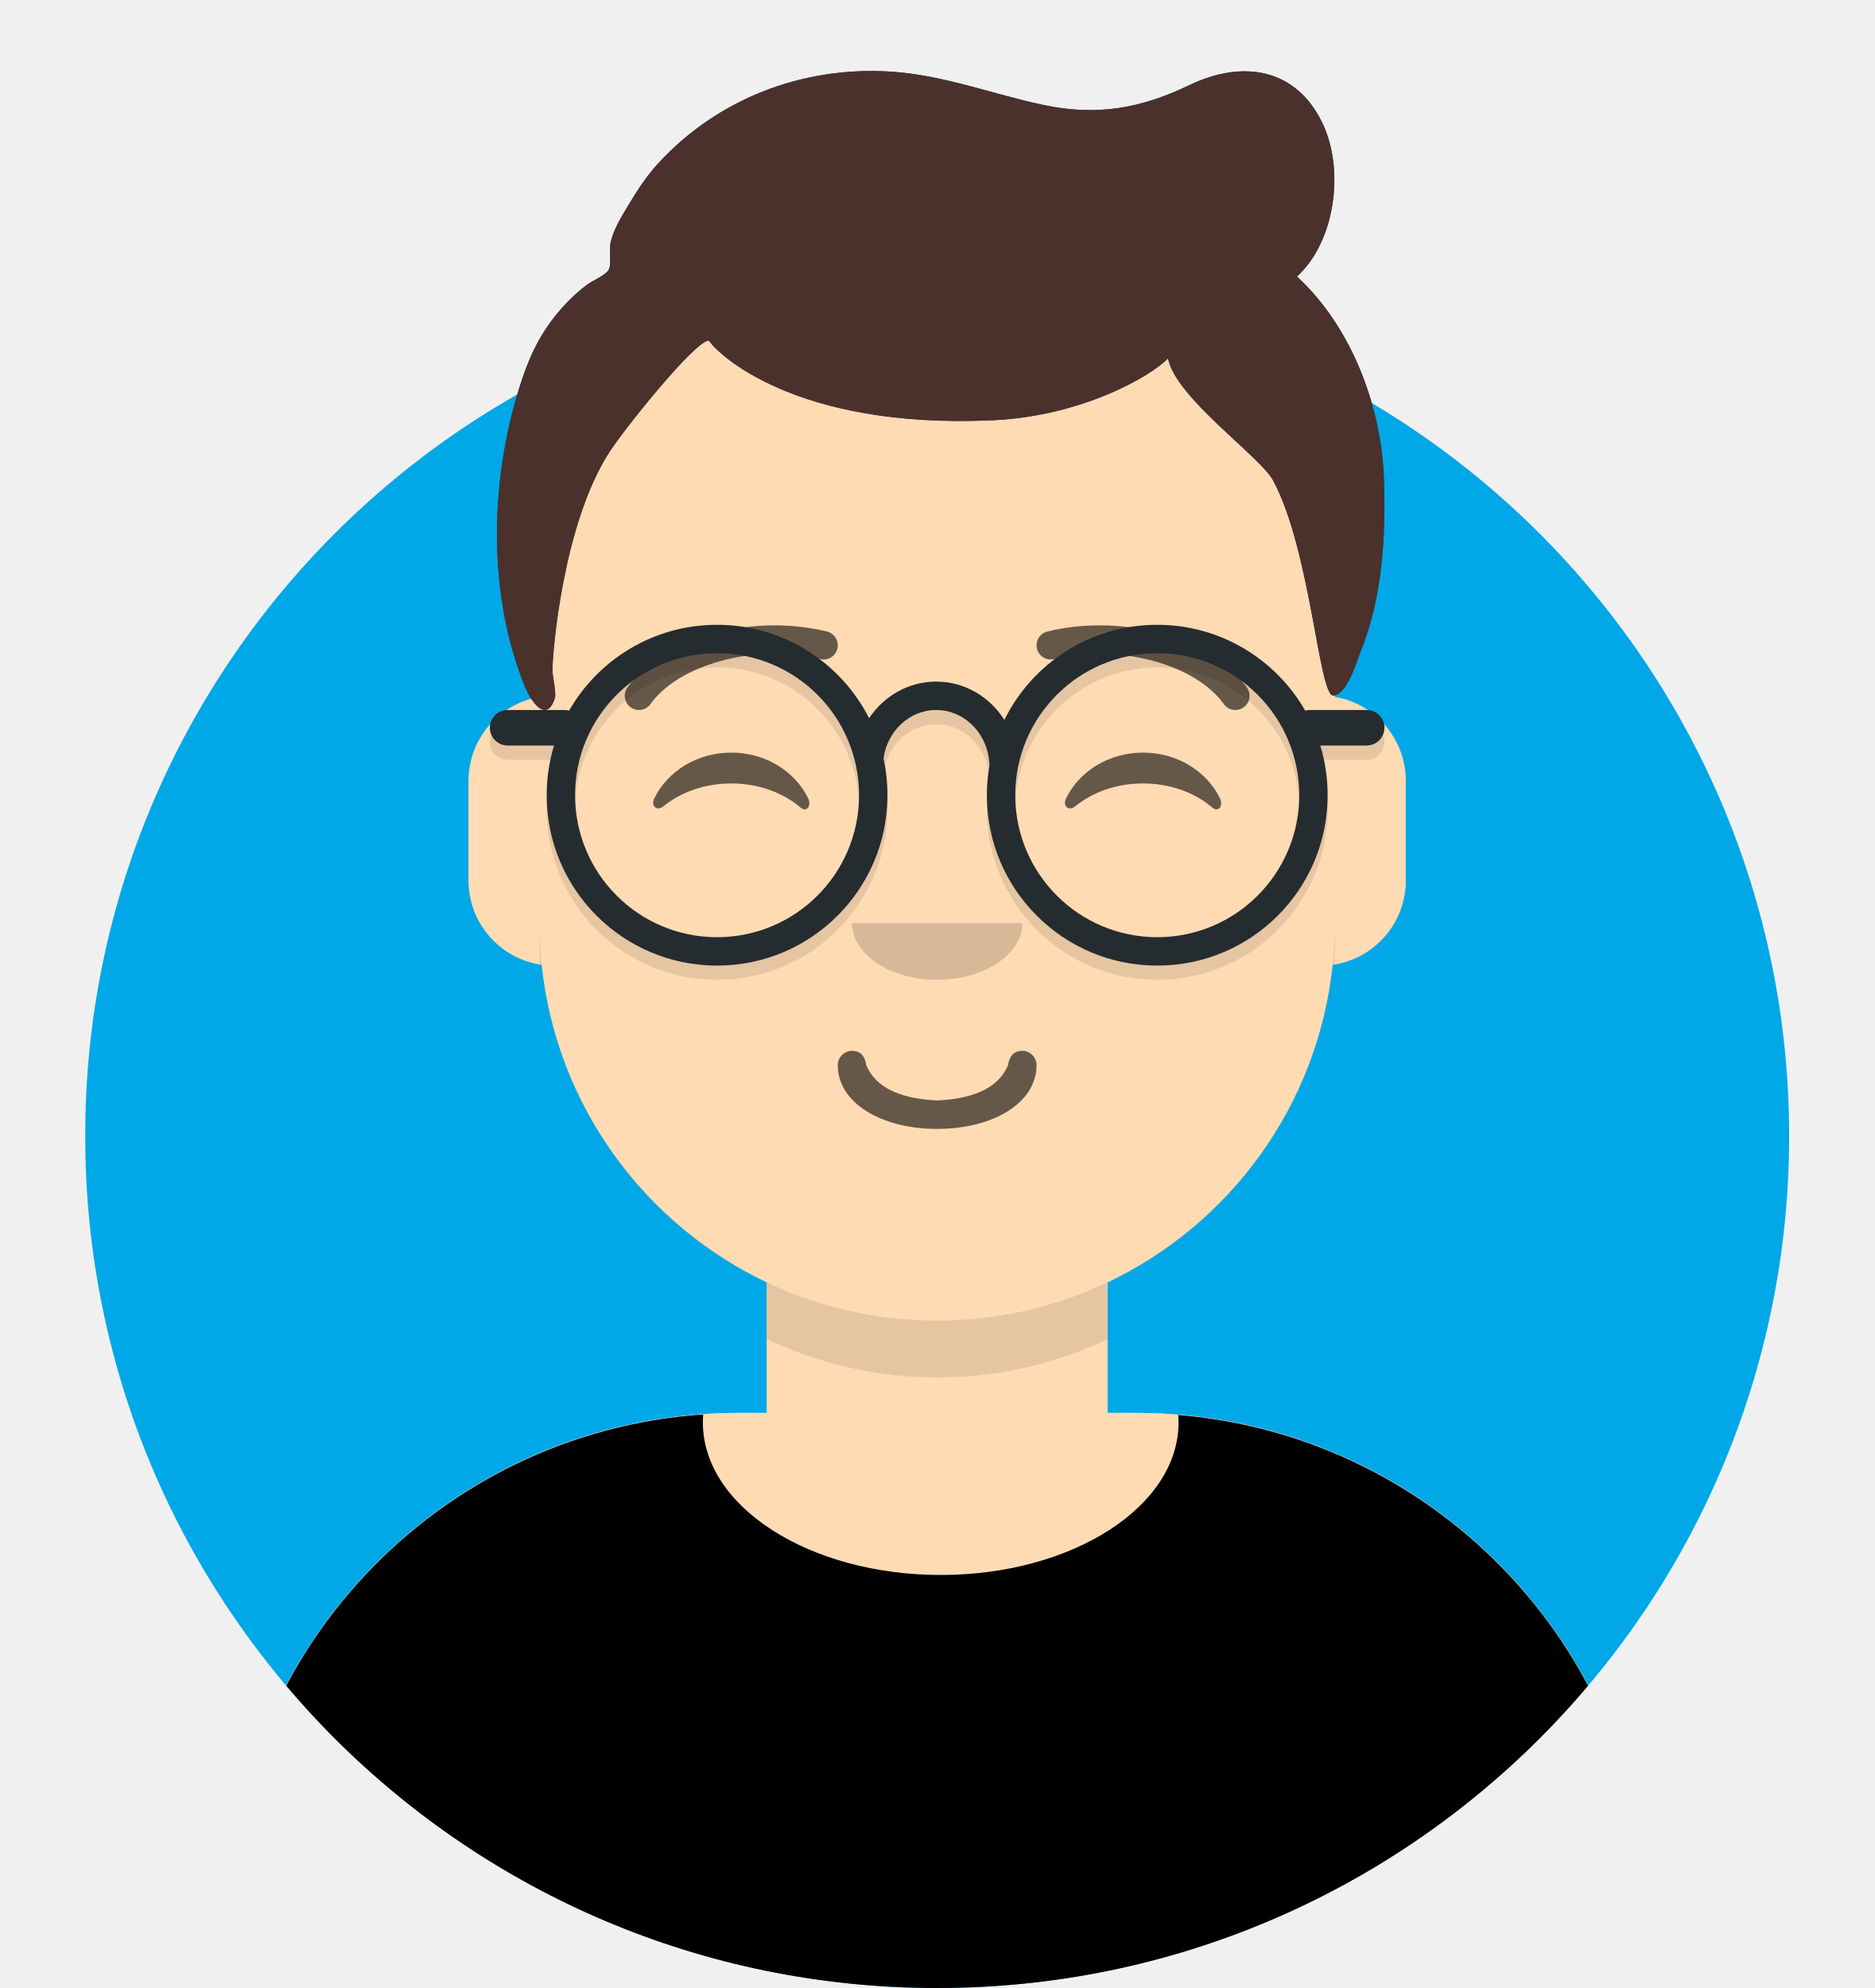
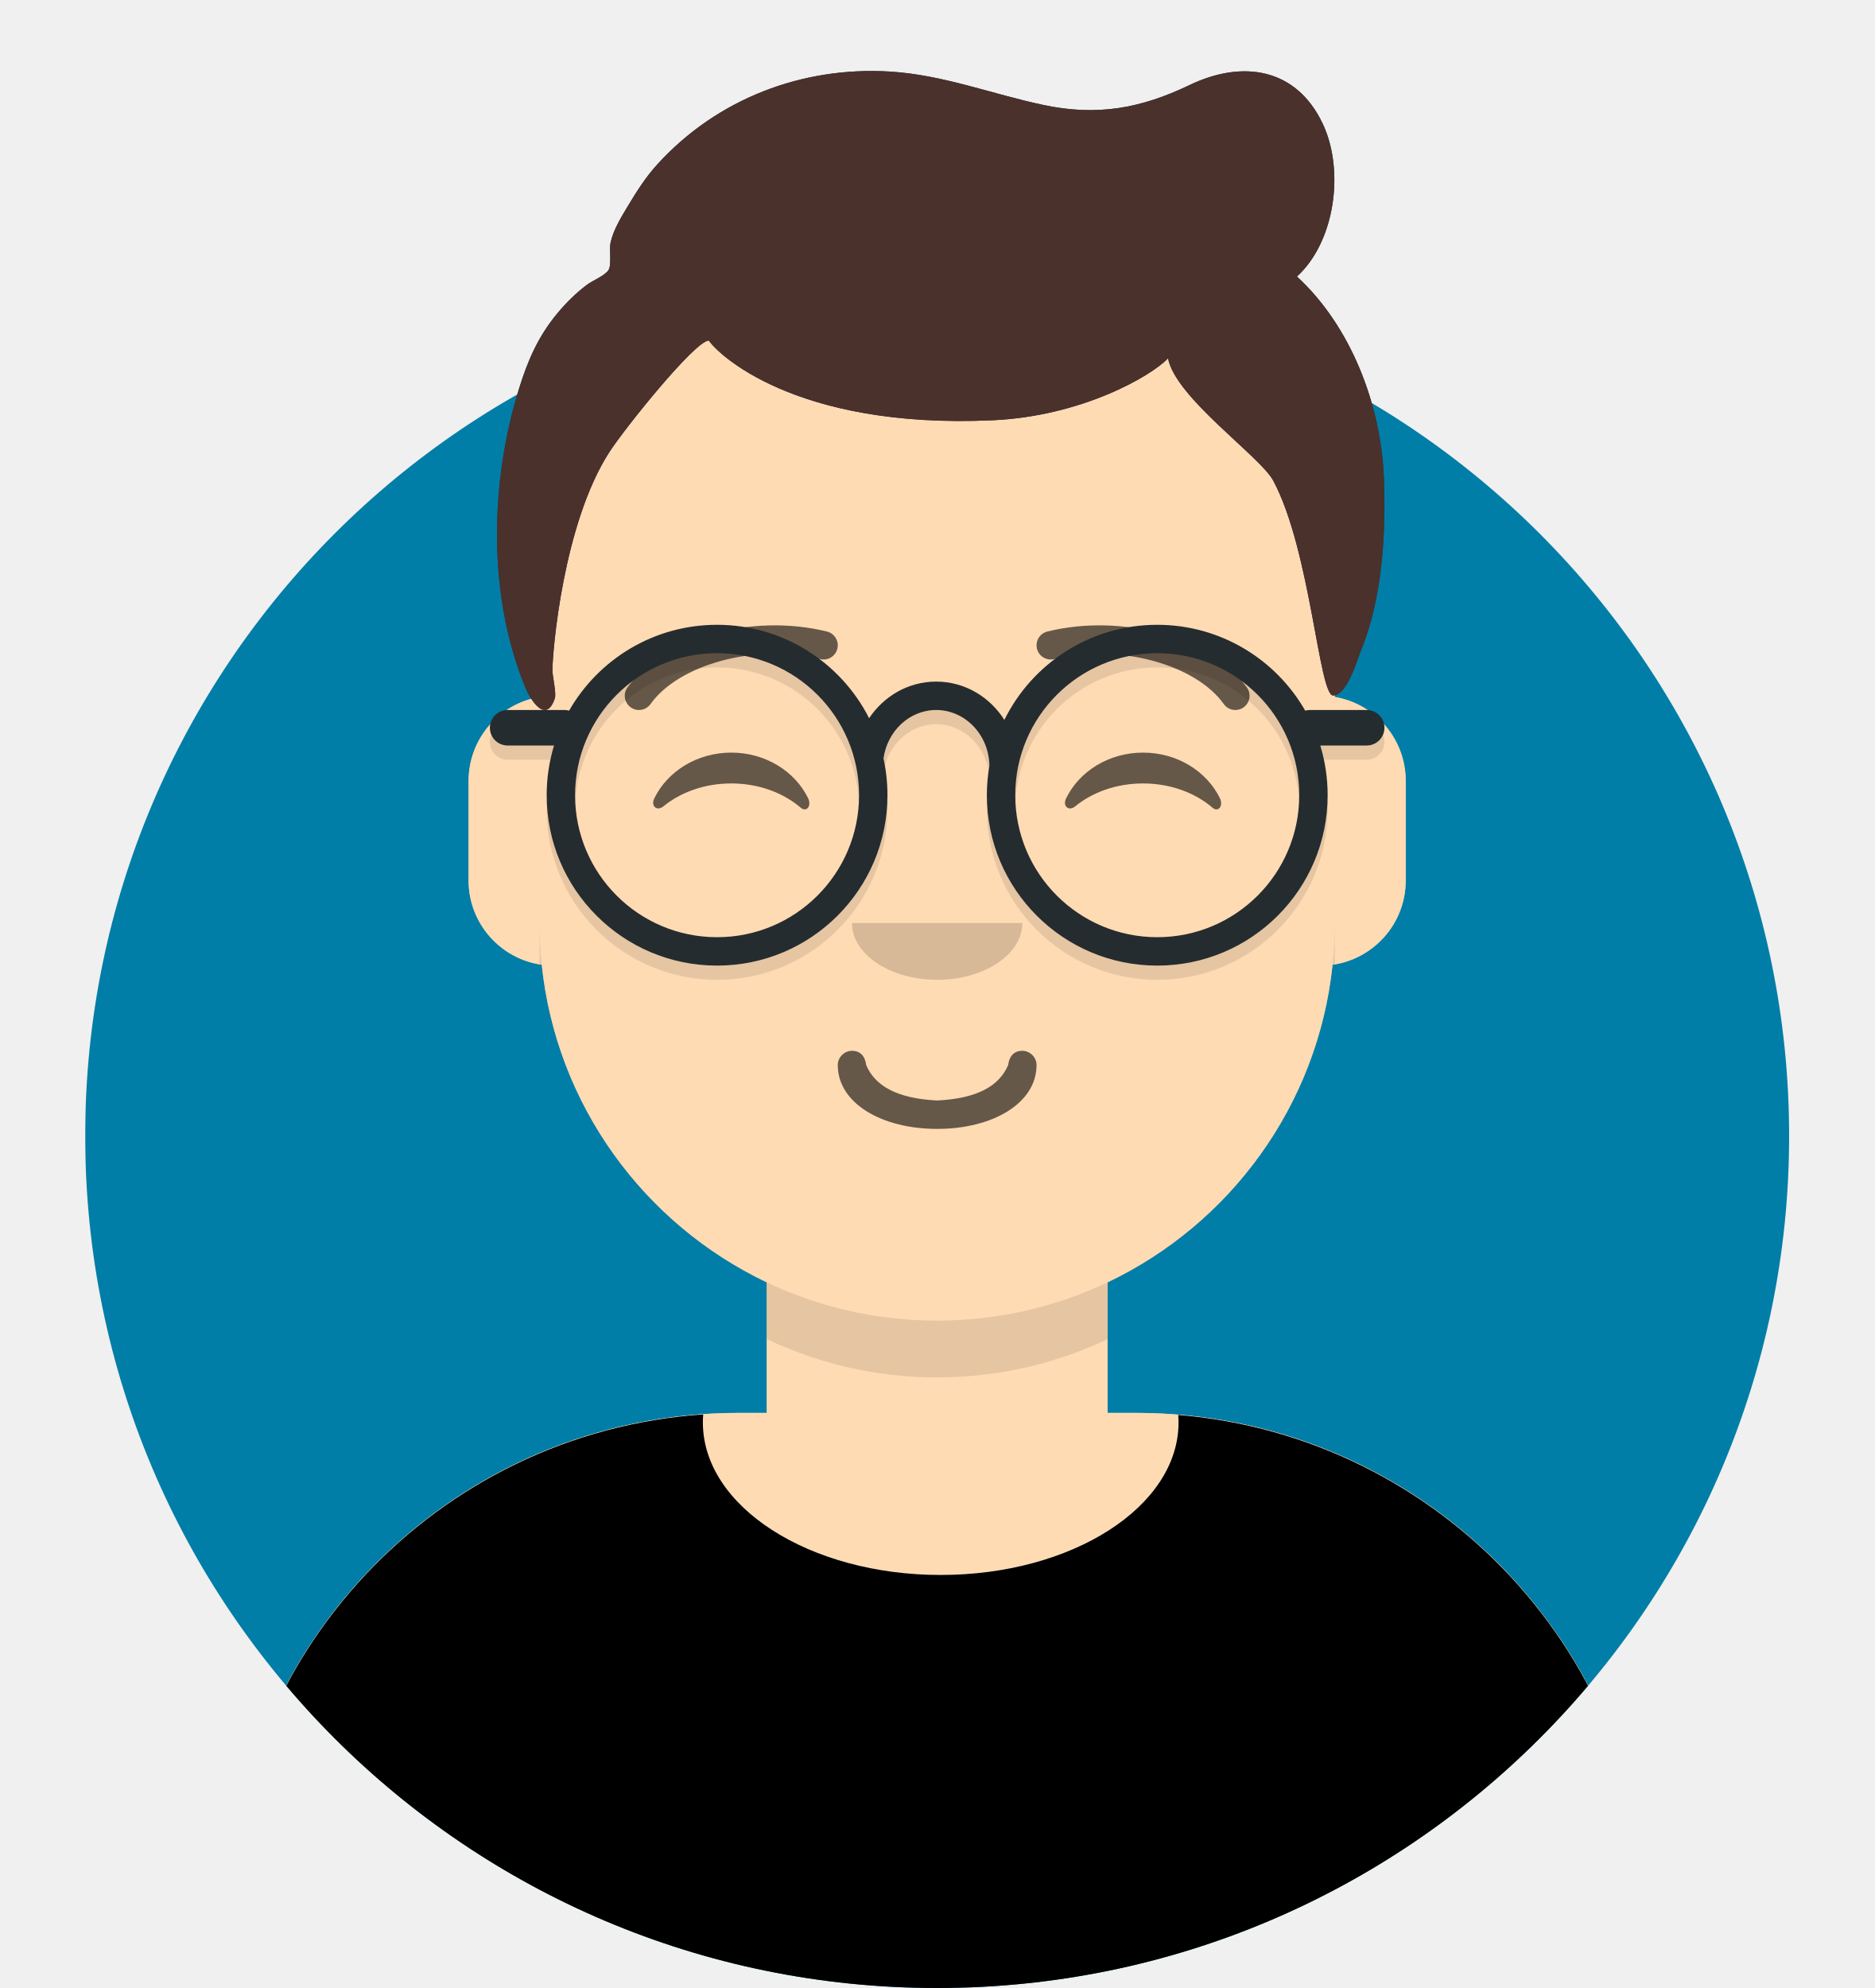
<svg xmlns="http://www.w3.org/2000/svg" xmlns:xlink="http://www.w3.org/1999/xlink" width="264px" height="280px" viewBox="0 0 264 280" version="1.1">
  <defs>
    <circle id="react-path-1" cx="120" cy="120" r="120" />
    <path d="M12,160 C12,226.274 65.726,280 132,280 C198.274,280 252,226.274 252,160 L264,160 L264,-1.42108547e-14 L-3.19744231e-14,-1.42108547e-14 L-3.19744231e-14,160 L12,160 Z" id="react-path-2" />
    <path d="M124,144.611 L124,163 L128,163 L128,163 C167.765,163 200,195.235 200,235 L200,244 L0,244 L0,235 C-4.86974701e-15,195.235 32.235,163 72,163 L72,163 L76,163 L76,144.611 C58.763,136.422 46.372,119.687 44.305,99.881 C38.48,99.058 34,94.052 34,88 L34,74 C34,68.054 38.325,63.118 44,62.166 L44,56 L44,56 C44,25.072 69.072,5.68137151e-15 100,0 L100,0 L100,0 C130.928,-5.68137151e-15 156,25.072 156,56 L156,62.166 C161.675,63.118 166,68.054 166,74 L166,88 C166,94.052 161.52,99.058 155.695,99.881 C153.628,119.687 141.237,136.422 124,144.611 Z" id="react-path-3" />
  </defs>
  <g id="Avataaar" stroke="none" stroke-width="1" fill="none" fill-rule="evenodd">
    <g transform="translate(-825, -1100)" id="Avataaar/Circle">
      <g transform="translate(825, 1100)">
        <g id="Circle" stroke-width="1" fill-rule="evenodd" transform="translate(12, 40)">
          <mask id="react-mask-4" fill="white">
            <use xlink:href="#react-path-1" />
          </mask>
          <use id="Circle-Background" fill="#E6E6E6" xlink:href="#react-path-1" />
-           <g id="Color/Palette/Blue-01" mask="url(#react-mask-4)" fill="#00a8e8">
+           <g id="Color/Palette/Blue-01" mask="url(#react-mask-4)" fill="#007ea7">
            <rect id="🖍Color" x="0" y="0" width="240" height="240" />
          </g>
        </g>
        <mask id="react-mask-5" fill="white">
          <use xlink:href="#react-path-2" />
        </mask>
        <g id="Mask" />
        <g id="Avataaar" stroke-width="1" fill-rule="evenodd" mask="url(#react-mask-5)">
          <g id="Body" transform="translate(32, 36)">
            <mask id="react-mask-6" fill="white">
              <use xlink:href="#react-path-3" />
            </mask>
            <use fill="#D0C6AC" xlink:href="#react-path-3" />
            <g id="Skin/👶🏽-03-Brown" mask="url(#react-mask-6)" fill="#FFDBB4">
              <g transform="translate(0, 0)" id="Color">
                <rect x="0" y="0" width="264" height="280" />
              </g>
            </g>
            <path d="M156,79 L156,102 C156,132.928 130.928,158 100,158 C69.072,158 44,132.928 44,102 L44,79 L44,94 C44,124.928 69.072,150 100,150 C130.928,150 156,124.928 156,94 L156,79 Z" id="Neck-Shadow" fill-opacity="0.1" fill="#000000" mask="url(#react-mask-6)" />
          </g>
          <g id="Clothing/Shirt-Crew-Neck" transform="translate(0, 170)">
            <defs>
              <path d="M165.96,29.295 C202.936,32.325 232,63.294 232,101.052 L232,110 L32,110 L32,101.052 C32,62.953 61.592,31.765 99.045,29.22 C99.015,29.593 99,29.969 99,30.348 C99,42.211 113.998,51.828 132.5,51.828 C151.002,51.828 166,42.211 166,30.348 C166,29.995 165.987,29.644 165.96,29.295 Z" id="react-path-403" />
            </defs>
            <mask id="react-mask-404" fill="white">
              <use xlink:href="#react-path-403" />
            </mask>
            <use id="Clothes" fill="#E6E6E6" fill-rule="evenodd" xlink:href="#react-path-403" />
            <g id="Color/Palette/Gray-01" mask="url(#react-mask-404)" fill-rule="evenodd" fill="#000000">
              <rect id="🖍Color" x="0" y="0" width="264" height="110" />
            </g>
            <g id="Shadowy" opacity="0.6" stroke-width="1" fill-rule="evenodd" mask="url(#react-mask-404)" fill-opacity="0.16" fill="#000000">
              <g transform="translate(92, 4)" id="Hola-👋🏼">
                <ellipse cx="40.5" cy="27.848" rx="39.635" ry="26.914" />
              </g>
            </g>
          </g>
          <g id="Face" transform="translate(76, 82)" fill="#000000">
            <g id="Mouth/Twinkle" transform="translate(2, 52)" fill-opacity="0.6" fill-rule="nonzero" fill="#000000">
              <path d="M40,16 C40,21.372 46.158,25 54,25 C61.842,25 68,21.372 68,16 C68,14.895 67.05,14 66,14 C64.707,14 64.13,14.905 64,16 C62.758,18.938 59.683,20.716 54,21 C48.317,20.716 45.242,18.938 44,16 C43.87,14.905 43.293,14 42,14 C40.95,14 40,14.895 40,16 Z" id="Mouth" />
            </g>
            <g id="Nose/Default" transform="translate(28, 40)" fill-opacity="0.16">
              <path d="M16,8 C16,12.418 21.373,16 28,16 L28,16 C34.627,16 40,12.418 40,8" id="Nose" />
            </g>
            <g id="Eyes/Happy-😁" transform="translate(0, 8)" fill-opacity="0.6">
              <path d="M16.16,22.447 C18.007,18.649 22.164,16 26.998,16 C31.814,16 35.959,18.63 37.815,22.407 C38.367,23.529 37.582,24.447 36.791,23.767 C34.34,21.66 30.859,20.344 26.998,20.344 C23.257,20.344 19.874,21.579 17.438,23.572 C16.547,24.3 15.62,23.558 16.16,22.447 Z" id="Squint" />
              <path d="M74.16,22.447 C76.007,18.649 80.164,16 84.998,16 C89.814,16 93.959,18.63 95.815,22.407 C96.367,23.529 95.582,24.447 94.791,23.767 C92.34,21.66 88.859,20.344 84.998,20.344 C81.257,20.344 77.874,21.579 75.438,23.572 C74.547,24.3 73.62,23.558 74.16,22.447 Z" id="Squint" />
            </g>
            <g id="Eyebrow/Outline/Default" fill-opacity="0.6">
              <g id="I-Browse" transform="translate(12, 6)">
                <path d="M3.63,11.159 C7.545,5.65 18.278,2.561 27.523,4.831 C28.596,5.095 29.679,4.439 29.942,3.366 C30.206,2.293 29.55,1.21 28.477,0.947 C17.74,-1.69 5.312,1.887 0.37,8.841 C-0.27,9.742 -0.059,10.99 0.841,11.63 C1.742,12.27 2.99,12.059 3.63,11.159 Z" id="Eyebrow" fill-rule="nonzero" />
                <path d="M61.63,11.159 C65.545,5.65 76.278,2.561 85.523,4.831 C86.596,5.095 87.679,4.439 87.942,3.366 C88.206,2.293 87.55,1.21 86.477,0.947 C75.74,-1.69 63.312,1.887 58.37,8.841 C57.73,9.742 57.941,10.99 58.841,11.63 C59.742,12.27 60.99,12.059 61.63,11.159 Z" id="Eyebrow" fill-rule="nonzero" transform="translate(73.00015, 6.039198) scale(-1, 1) translate(-73.00015, -6.039198) " />
              </g>
            </g>
          </g>
          <g id="Top" stroke-width="1" fill-rule="evenodd">
            <defs>
              <rect id="react-path-371" x="0" y="0" width="264" height="280" />
              <path d="M183.68,38.949 C189.086,33.999 190.387,23.962 187.318,17.449 C183.549,9.454 175.901,8.452 168.572,11.969 C161.664,15.284 155.515,16.388 147.95,14.782 C140.692,13.241 133.806,10.523 126.303,10.076 C113.978,9.343 102.003,13.915 93.603,23.129 C92,24.887 90.709,26.897 89.488,28.934 C88.512,30.564 87.411,32.313 86.995,34.192 C86.797,35.086 87.165,37.29 86.72,38.022 C86.239,38.812 84.424,39.537 83.651,40.124 C82.084,41.313 80.727,42.654 79.471,44.171 C76.805,47.393 75.338,50.758 74.103,54.743 C70.001,67.988 69.653,83.741 74.957,96.747 C75.664,98.481 77.855,102.099 79.143,98.385 C79.398,97.651 78.809,95.191 78.81,94.45 C78.815,91.73 80.316,73.721 86.857,63.633 C88.986,60.349 98.83,48.052 100.841,47.954 C101.906,49.646 112.721,60.462 140.783,59.195 C153.445,58.623 163.183,52.934 165.521,50.468 C166.549,56.001 178.513,64.284 180.336,67.692 C185.603,77.538 186.771,97.996 188.781,97.957 C190.791,97.919 192.234,92.72 192.648,91.727 C195.72,84.352 196.243,75.095 195.915,67.168 C195.488,56.966 191.277,45.942 183.68,38.949 Z" id="react-path-370" />
              <filter x="-0.8%" y="-2.0%" width="101.5%" height="108.0%" filterUnits="objectBoundingBox" id="react-filter-367">
                <feOffset dx="0" dy="2" in="SourceAlpha" result="shadowOffsetOuter1" />
                <feColorMatrix values="0 0 0 0 0   0 0 0 0 0   0 0 0 0 0  0 0 0 0.16 0" type="matrix" in="shadowOffsetOuter1" result="shadowMatrixOuter1" />
                <feMerge>
                  <feMergeNode in="shadowMatrixOuter1" />
                  <feMergeNode in="SourceGraphic" />
                </feMerge>
              </filter>
            </defs>
            <mask id="react-mask-369" fill="white">
              <use xlink:href="#react-path-371" />
            </mask>
            <g id="Mask" />
            <g id="Top/Short-Hair/Short-Waved" mask="url(#react-mask-369)">
              <g transform="translate(-1, 0)">
                <mask id="react-mask-368" fill="white">
                  <use xlink:href="#react-path-370" />
                </mask>
                <use id="Short-Hair" stroke="none" fill="#28354B" fill-rule="evenodd" xlink:href="#react-path-370" />
                <g id="Skin/👶🏽-03-Brown" mask="url(#react-mask-368)" fill="#4A312C">
                  <g transform="translate(0, 0) " id="Color">
                    <rect x="0" y="0" width="264" height="280" />
                  </g>
                </g>
                <g id="Top/_Resources/Round" fill="none" transform="translate(62, 85)">
                  <defs>
                    <path d="M80.465,16.394 C84.38,8.459 92.553,3 102,3 C110.92,3 118.703,7.866 122.84,15.088 C123.05,15.031 123.272,15 123.5,15 L131.5,15 C132.881,15 134,16.119 134,17.5 C134,18.881 132.881,20 131.5,20 L124.963,20 C125.637,22.215 126,24.565 126,27 C126,40.255 115.255,51 102,51 C88.745,51 78,40.255 78,27 C78,25.578 78.124,24.185 78.361,22.831 C78.276,18.455 74.914,15 70.862,15 C67.126,15 63.975,17.94 63.442,21.83 C63.807,23.495 64,25.225 64,27 C64,40.255 53.255,51 40,51 C26.745,51 16,40.255 16,27 C16,24.565 16.363,22.215 17.037,20 L10.5,20 C9.119,20 8,18.881 8,17.5 C8,16.119 9.119,15 10.5,15 L10.5,15 L18.5,15 C18.728,15 18.95,15.031 19.16,15.088 C23.297,7.866 31.08,3 40,3 C49.352,3 57.455,8.349 61.416,16.155 C63.493,13.039 66.949,11 70.862,11 C74.875,11 78.407,13.144 80.465,16.394 Z M40,47 C51.046,47 60,38.046 60,27 C60,15.954 51.046,7 40,7 C28.954,7 20,15.954 20,27 C20,38.046 28.954,47 40,47 Z M102,47 C113.046,47 122,38.046 122,27 C122,15.954 113.046,7 102,7 C90.954,7 82,15.954 82,27 C82,38.046 90.954,47 102,47 Z" id="react-path-387" />
                    <filter x="-0.8%" y="-2.1%" width="101.6%" height="108.3%" filterUnits="objectBoundingBox" id="react-filter-388">
                      <feOffset dx="0" dy="2" in="SourceAlpha" result="shadowOffsetOuter1" />
                      <feColorMatrix values="0 0 0 0 0   0 0 0 0 0   0 0 0 0 0  0 0 0 0.1 0" type="matrix" in="shadowOffsetOuter1" />
                    </filter>
                  </defs>
                  <g id="Lennon-Glasses">
                    <use fill="black" fill-opacity="1" filter="url(#react-filter-388)" xlink:href="#react-path-387" />
                    <use fill="#252C2F" fill-rule="evenodd" xlink:href="#react-path-387" />
                  </g>
                </g>
              </g>
            </g>
          </g>
        </g>
      </g>
    </g>
  </g>
</svg>
